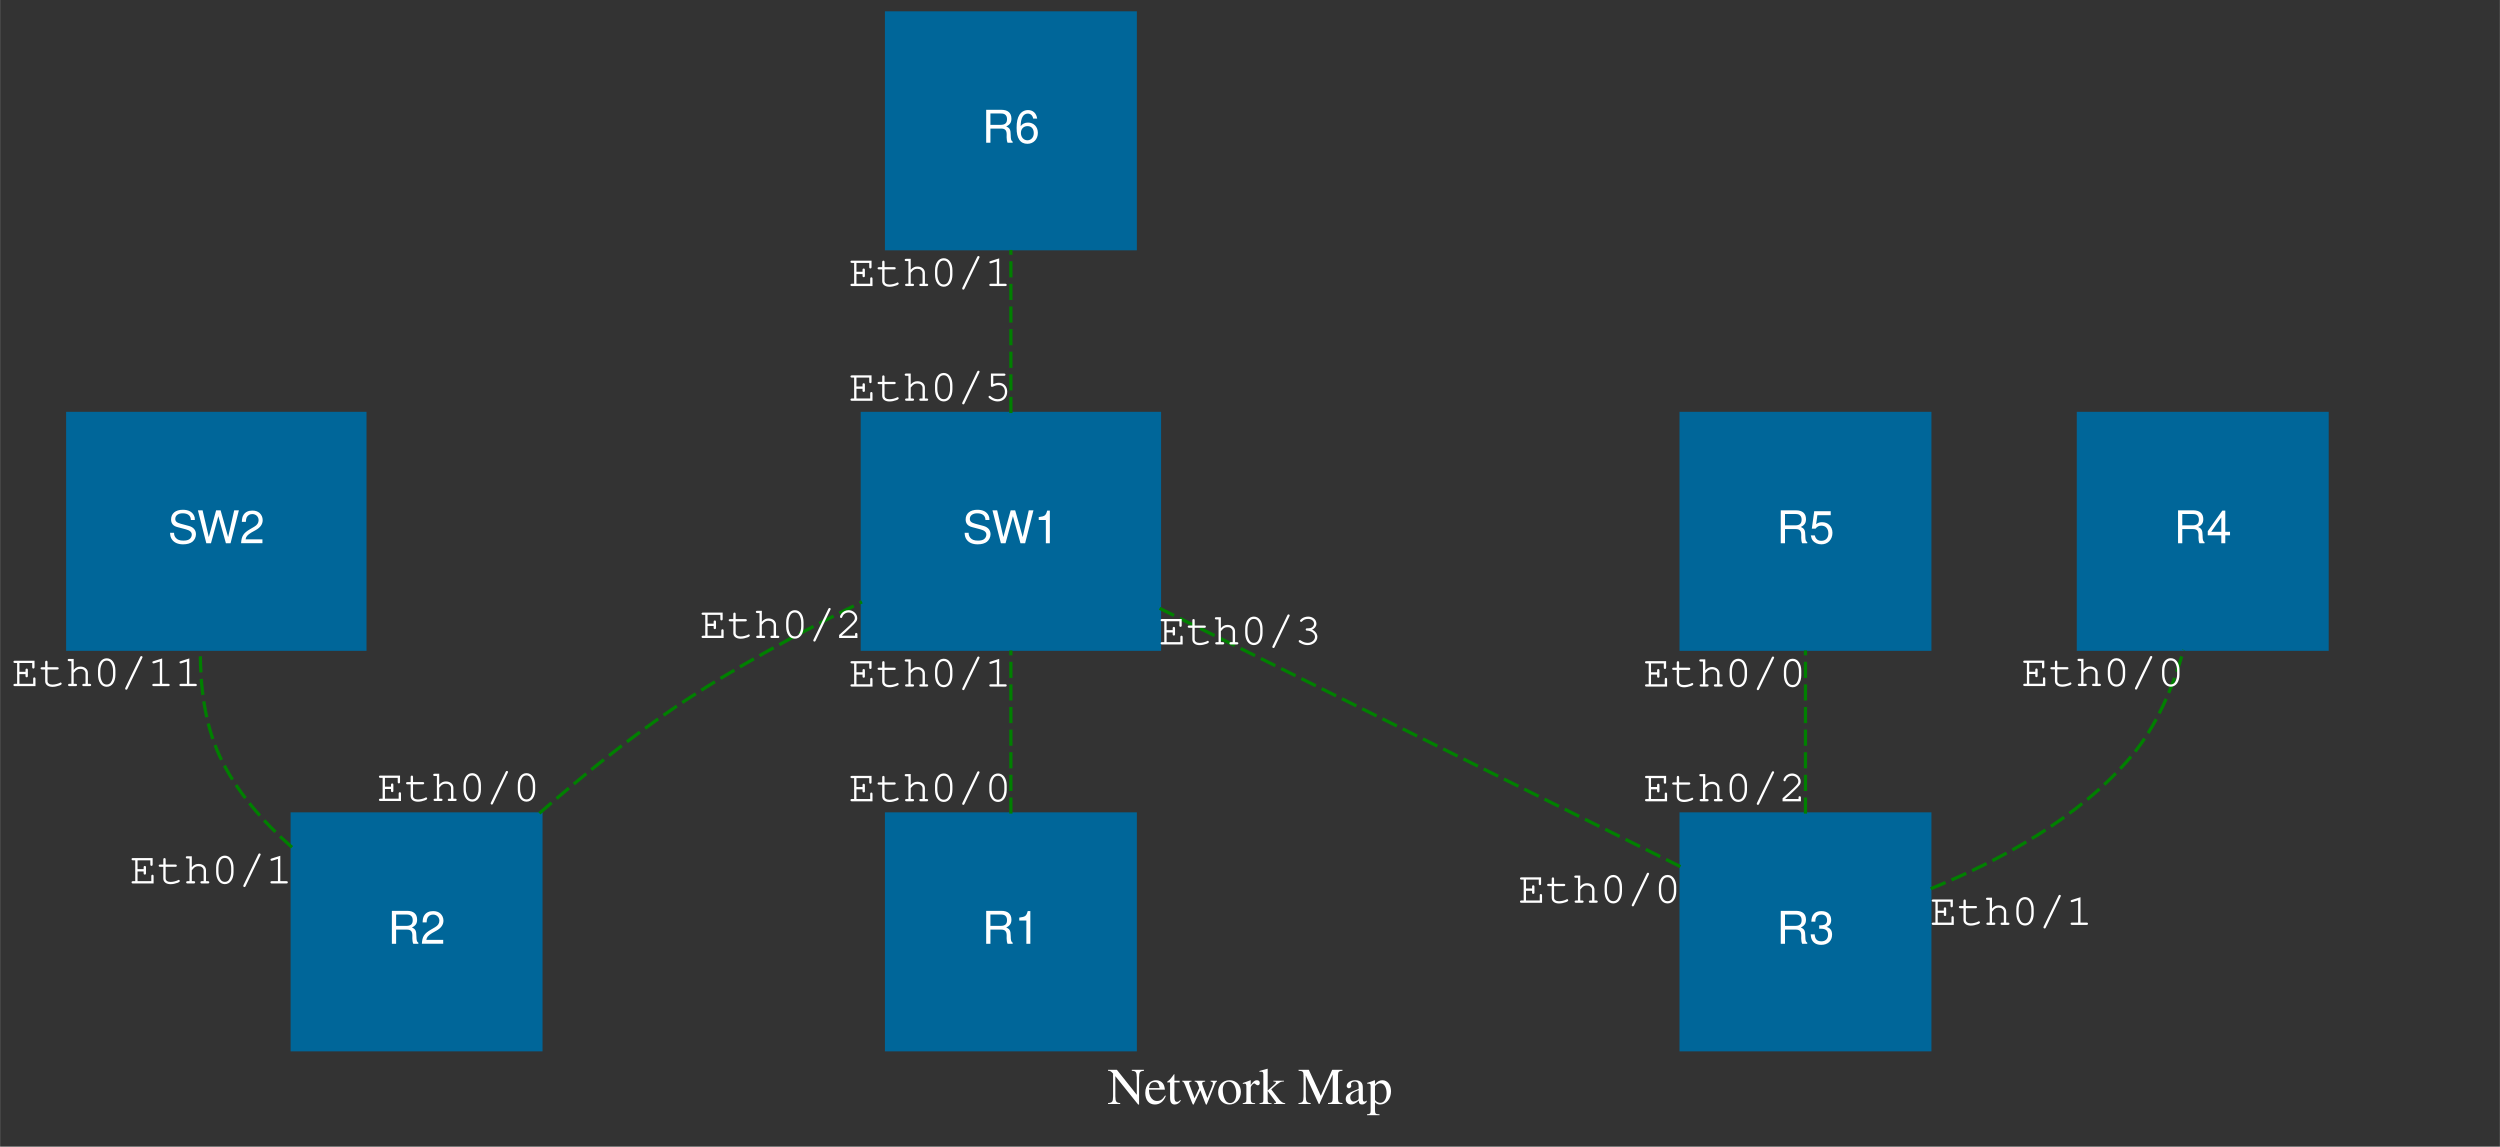
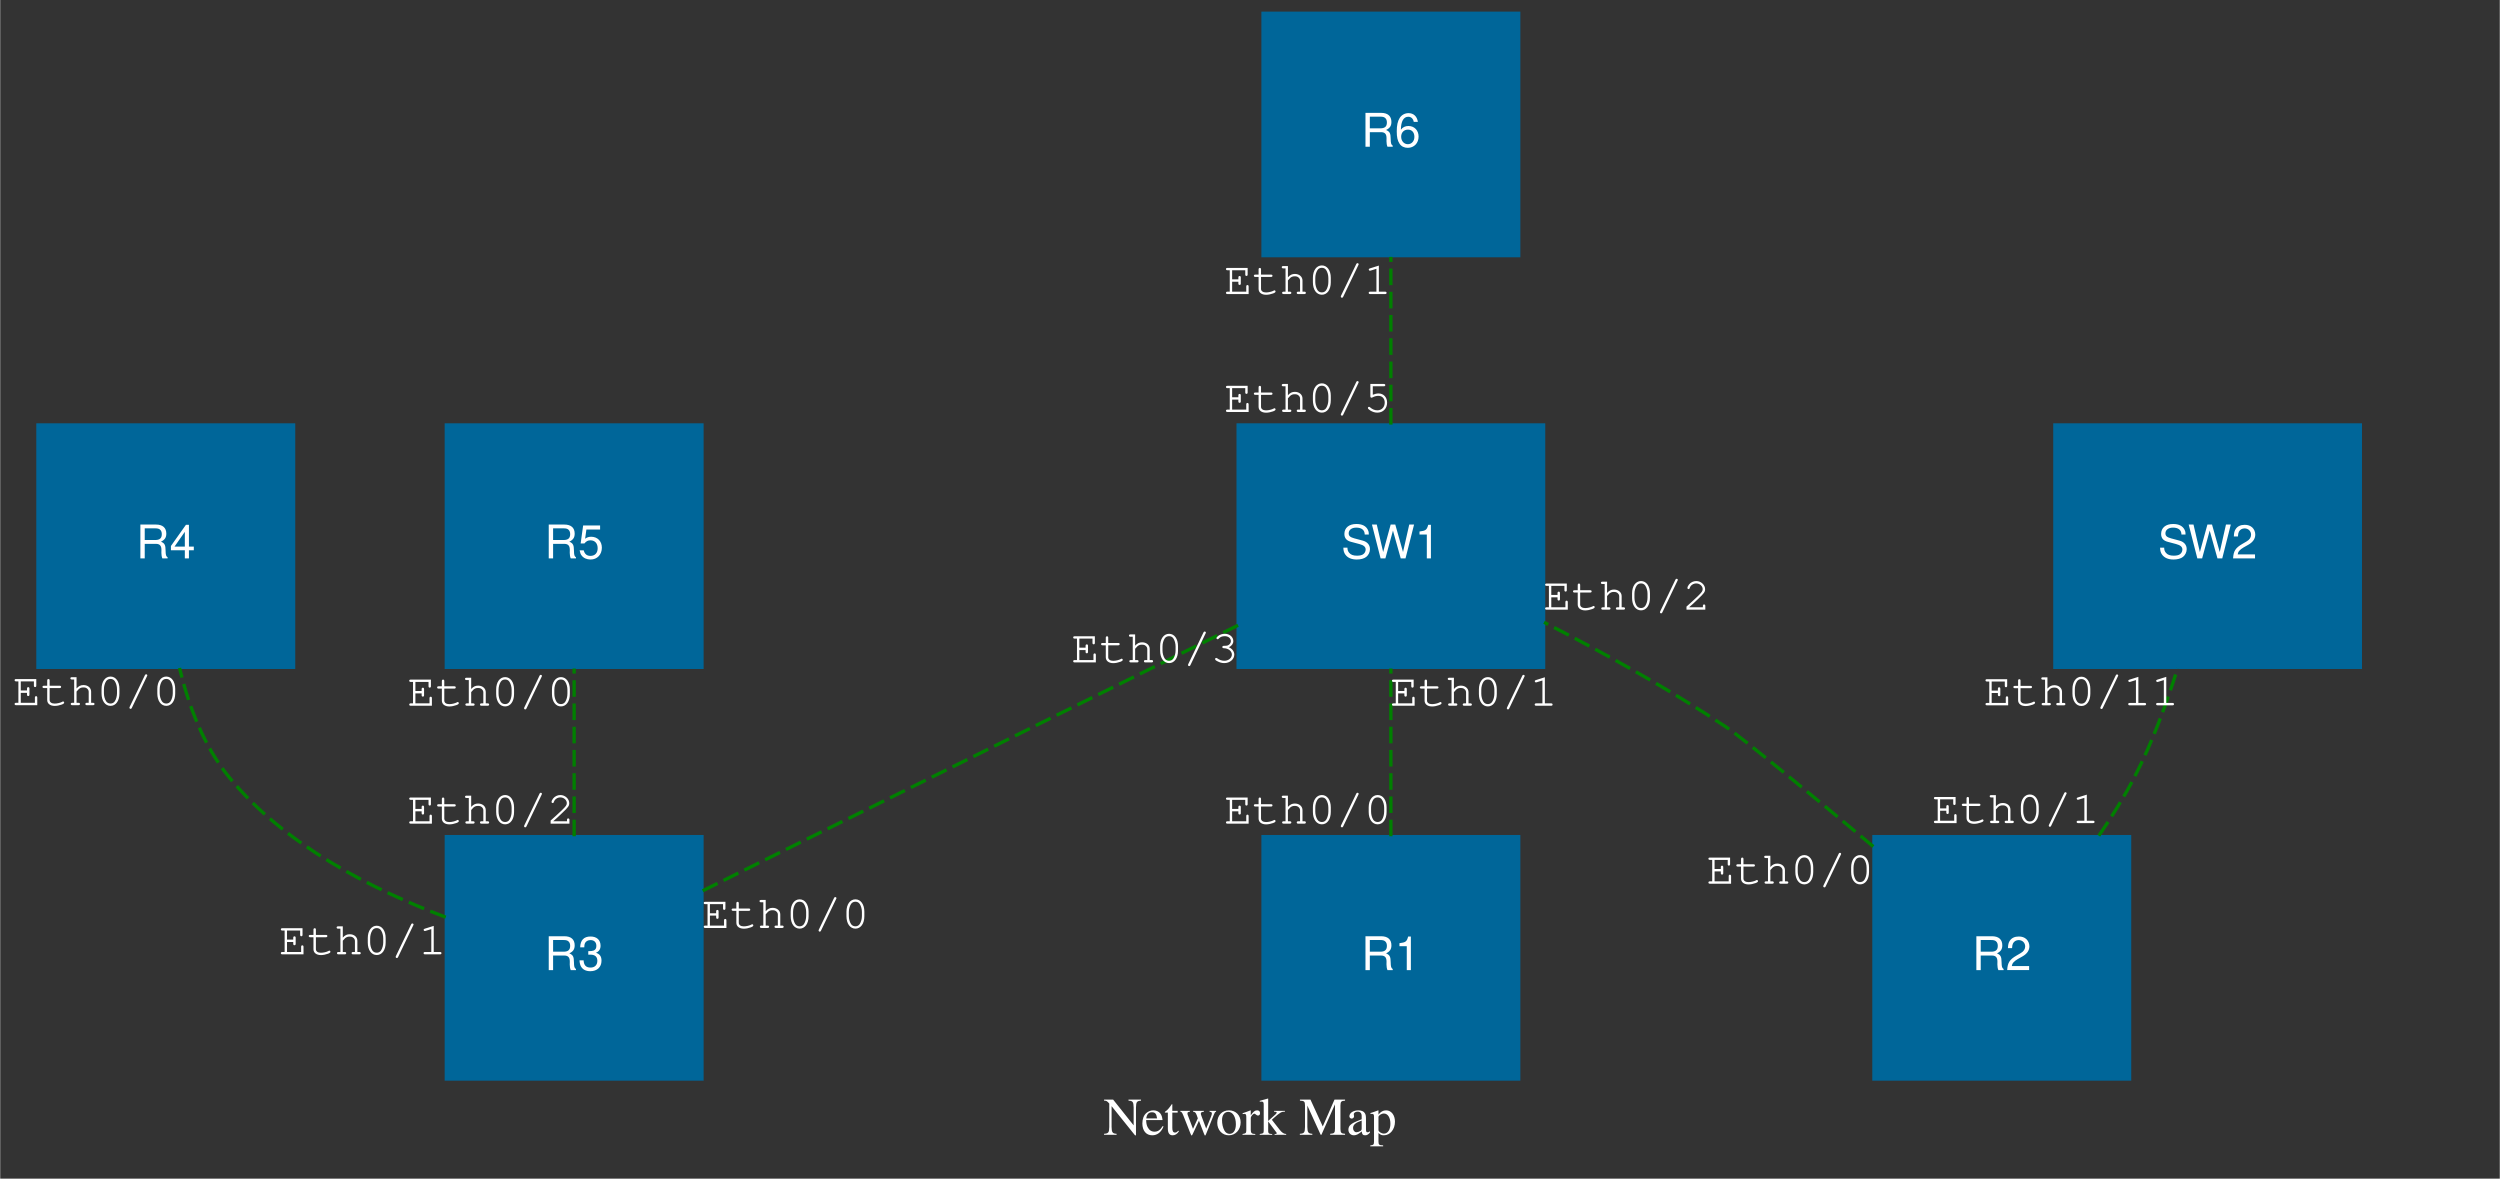
- <svg xmlns="http://www.w3.org/2000/svg" width="774pt" height="355pt" viewBox="0.00 0.00 773.94 355.00">
+ <svg xmlns="http://www.w3.org/2000/svg" width="753pt" height="355pt" viewBox="0.00 0.00 752.86 355.00">
  <g id="graph0" class="graph" transform="scale(1 1) rotate(0) translate(4 351)">
-     <polygon fill="#333333" stroke="none" points="-4,4 -4,-351 769.941,-351 769.941,4 -4,4" />
-     <text text-anchor="middle" x="382.971" y="-9.2" font-family="Times,serif" font-size="16.00" fill="white">Network Map</text>
+     <polygon fill="#333333" stroke="none" points="-4,4 -4,-351 748.861,-351 748.861,4 -4,4" />
+     <text text-anchor="middle" x="372.431" y="-9.2" font-family="Times,serif" font-size="16.00" fill="white">Network Map</text>
    <g id="node1" class="node">
-       <polygon fill="#006699" stroke="#006699" points="108.941,-223 16.941,-223 16.941,-150 108.941,-150 108.941,-223" />
-       <text text-anchor="middle" x="62.941" y="-182.8" font-family="Helvetica,sans-Serif" font-size="14.00" fill="white">SW2</text>
+       <polygon fill="#006699" stroke="#006699" points="207.361,-99 130.361,-99 130.361,-26 207.361,-26 207.361,-99" />
+       <text text-anchor="middle" x="168.861" y="-58.8" font-family="Helvetica,sans-Serif" font-size="14.00" fill="white">R3</text>
    </g>
    <g id="node2" class="node">
-       <polygon fill="#006699" stroke="#006699" points="593.441,-223 516.441,-223 516.441,-150 593.441,-150 593.441,-223" />
-       <text text-anchor="middle" x="554.941" y="-182.8" font-family="Helvetica,sans-Serif" font-size="14.00" fill="white">R5</text>
+       <polygon fill="#006699" stroke="#006699" points="460.861,-223 368.861,-223 368.861,-150 460.861,-150 460.861,-223" />
+       <text text-anchor="middle" x="414.861" y="-182.8" font-family="Helvetica,sans-Serif" font-size="14.00" fill="white">SW1</text>
+     </g>
+     <g id="edge4" class="edge">
+       <path fill="none" stroke="green" stroke-dasharray="5,2" d="M207.569,-82.697C251.273,-104.371 322.334,-139.613 368.841,-162.677" />
+       <text text-anchor="middle" x="356.861" y="-120.8" font-family="Courier,monospace" font-size="14.00" fill="white">            </text>
+       <text text-anchor="middle" x="343.841" y="-151.477" font-family="Courier,monospace" font-size="14.00" fill="white">Eth0/3</text>
+       <text text-anchor="middle" x="232.569" y="-71.497" font-family="Courier,monospace" font-size="14.00" fill="white">Eth0/0</text>
    </g>
    <g id="node3" class="node">
-       <polygon fill="#006699" stroke="#006699" points="347.441,-99 270.441,-99 270.441,-26 347.441,-26 347.441,-99" />
-       <text text-anchor="middle" x="308.941" y="-58.8" font-family="Helvetica,sans-Serif" font-size="14.00" fill="white">R1</text>
+       <polygon fill="#006699" stroke="#006699" points="84.361,-223 7.361,-223 7.361,-150 84.361,-150 84.361,-223" />
+       <text text-anchor="middle" x="45.861" y="-182.8" font-family="Helvetica,sans-Serif" font-size="14.00" fill="white">R4</text>
+     </g>
+     <g id="edge5" class="edge">
+       <path fill="none" stroke="green" stroke-dasharray="5,2" d="M130.188,-74.745C108.081,-83.051 81.523,-96.527 64.861,-117 57.305,-126.285 52.747,-138.368 50,-149.796" />
+       <text text-anchor="middle" x="114.861" y="-120.8" font-family="Courier,monospace" font-size="14.00" fill="white">            </text>
+       <text text-anchor="middle" x="25" y="-138.596" font-family="Courier,monospace" font-size="14.00" fill="white">Eth0/0</text>
+       <text text-anchor="middle" x="105.188" y="-63.545" font-family="Courier,monospace" font-size="14.00" fill="white">Eth0/1</text>
+     </g>
+     <g id="node4" class="node">
+       <polygon fill="#006699" stroke="#006699" points="207.361,-223 130.361,-223 130.361,-150 207.361,-150 207.361,-223" />
+       <text text-anchor="middle" x="168.861" y="-182.8" font-family="Helvetica,sans-Serif" font-size="14.00" fill="white">R5</text>
+     </g>
+     <g id="edge6" class="edge">
+       <path fill="none" stroke="green" stroke-dasharray="5,2" d="M168.861,-99.115C168.861,-115.01 168.861,-133.704 168.861,-149.629" />
+       <text text-anchor="middle" x="218.861" y="-120.8" font-family="Courier,monospace" font-size="14.00" fill="white">            </text>
+       <text text-anchor="middle" x="143.861" y="-138.429" font-family="Courier,monospace" font-size="14.00" fill="white">Eth0/0</text>
+       <text text-anchor="middle" x="143.861" y="-102.915" font-family="Courier,monospace" font-size="14.00" fill="white">Eth0/2</text>
+     </g>
+     <g id="node5" class="node">
+       <polygon fill="#006699" stroke="#006699" points="453.361,-347 376.361,-347 376.361,-274 453.361,-274 453.361,-347" />
+       <text text-anchor="middle" x="414.861" y="-306.8" font-family="Helvetica,sans-Serif" font-size="14.00" fill="white">R6</text>
+     </g>
+     <g id="edge7" class="edge">
+       <path fill="none" stroke="green" stroke-dasharray="5,2" d="M414.861,-223.115C414.861,-239.01 414.861,-257.704 414.861,-273.629" />
+       <text text-anchor="middle" x="464.861" y="-244.8" font-family="Courier,monospace" font-size="14.00" fill="white">            </text>
+       <text text-anchor="middle" x="389.861" y="-262.429" font-family="Courier,monospace" font-size="14.00" fill="white">Eth0/1</text>
+       <text text-anchor="middle" x="389.861" y="-226.915" font-family="Courier,monospace" font-size="14.00" fill="white">Eth0/5</text>
    </g>
    <g id="node6" class="node">
-       <polygon fill="#006699" stroke="#006699" points="354.941,-223 262.941,-223 262.941,-150 354.941,-150 354.941,-223" />
-       <text text-anchor="middle" x="308.941" y="-182.8" font-family="Helvetica,sans-Serif" font-size="14.00" fill="white">SW1</text>
+       <polygon fill="#006699" stroke="#006699" points="453.361,-99 376.361,-99 376.361,-26 453.361,-26 453.361,-99" />
+       <text text-anchor="middle" x="414.861" y="-58.8" font-family="Helvetica,sans-Serif" font-size="14.00" fill="white">R1</text>
    </g>
    <g id="edge1" class="edge">
-       <path fill="none" stroke="green" stroke-dasharray="5,2" d="M308.941,-99.115C308.941,-115.01 308.941,-133.704 308.941,-149.629" />
-       <text text-anchor="middle" x="358.941" y="-120.8" font-family="Courier,monospace" font-size="14.00" fill="white">            </text>
-       <text text-anchor="middle" x="283.941" y="-138.429" font-family="Courier,monospace" font-size="14.00" fill="white">Eth0/1</text>
-       <text text-anchor="middle" x="283.941" y="-102.915" font-family="Courier,monospace" font-size="14.00" fill="white">Eth0/0</text>
+       <path fill="none" stroke="green" stroke-dasharray="5,2" d="M414.861,-99.115C414.861,-115.01 414.861,-133.704 414.861,-149.629" />
+       <text text-anchor="middle" x="464.861" y="-120.8" font-family="Courier,monospace" font-size="14.00" fill="white">            </text>
+       <text text-anchor="middle" x="439.861" y="-138.429" font-family="Courier,monospace" font-size="14.00" fill="white">Eth0/1</text>
+       <text text-anchor="middle" x="389.861" y="-102.915" font-family="Courier,monospace" font-size="14.00" fill="white">Eth0/0</text>
    </g>
-     <g id="node4" class="node">
-       <polygon fill="#006699" stroke="#006699" points="347.441,-347 270.441,-347 270.441,-274 347.441,-274 347.441,-347" />
-       <text text-anchor="middle" x="308.941" y="-306.8" font-family="Helvetica,sans-Serif" font-size="14.00" fill="white">R6</text>
-     </g>
-     <g id="node5" class="node">
-       <polygon fill="#006699" stroke="#006699" points="593.441,-99 516.441,-99 516.441,-26 593.441,-26 593.441,-99" />
-       <text text-anchor="middle" x="554.941" y="-58.8" font-family="Helvetica,sans-Serif" font-size="14.00" fill="white">R3</text>
-     </g>
-     <g id="edge6" class="edge">
-       <path fill="none" stroke="green" stroke-dasharray="5,2" d="M554.941,-99.115C554.941,-115.01 554.941,-133.704 554.941,-149.629" />
-       <text text-anchor="middle" x="604.941" y="-120.8" font-family="Courier,monospace" font-size="14.00" fill="white">            </text>
-       <text text-anchor="middle" x="529.941" y="-138.429" font-family="Courier,monospace" font-size="14.00" fill="white">Eth0/0</text>
-       <text text-anchor="middle" x="529.941" y="-102.915" font-family="Courier,monospace" font-size="14.00" fill="white">Eth0/2</text>
-     </g>
-     <g id="edge4" class="edge">
-       <path fill="none" stroke="green" stroke-dasharray="5,2" d="M516.233,-82.697C472.529,-104.371 401.468,-139.613 354.961,-162.677" />
-       <text text-anchor="middle" x="496.941" y="-120.8" font-family="Courier,monospace" font-size="14.00" fill="white">            </text>
-       <text text-anchor="middle" x="379.961" y="-151.477" font-family="Courier,monospace" font-size="14.00" fill="white">Eth0/3</text>
-       <text text-anchor="middle" x="491.233" y="-71.497" font-family="Courier,monospace" font-size="14.00" fill="white">Eth0/0</text>
+     <g id="node7" class="node">
+       <polygon fill="#006699" stroke="#006699" points="706.861,-223 614.861,-223 614.861,-150 706.861,-150 706.861,-223" />
+       <text text-anchor="middle" x="660.861" y="-182.8" font-family="Helvetica,sans-Serif" font-size="14.00" fill="white">SW2</text>
    </g>
    <g id="node8" class="node">
-       <polygon fill="#006699" stroke="#006699" points="716.441,-223 639.441,-223 639.441,-150 716.441,-150 716.441,-223" />
-       <text text-anchor="middle" x="677.941" y="-182.8" font-family="Helvetica,sans-Serif" font-size="14.00" fill="white">R4</text>
+       <polygon fill="#006699" stroke="#006699" points="637.361,-99 560.361,-99 560.361,-26 637.361,-26 637.361,-99" />
+       <text text-anchor="middle" x="598.861" y="-58.8" font-family="Helvetica,sans-Serif" font-size="14.00" fill="white">R2</text>
    </g>
-     <g id="edge5" class="edge">
-       <path fill="none" stroke="green" stroke-dasharray="5,2" d="M593.707,-75.847C614.777,-84.363 639.76,-97.681 655.941,-117 663.721,-126.288 668.763,-138.373 672.026,-149.8" />
-       <text text-anchor="middle" x="715.941" y="-120.8" font-family="Courier,monospace" font-size="14.00" fill="white">            </text>
-       <text text-anchor="middle" x="647.026" y="-138.6" font-family="Courier,monospace" font-size="14.00" fill="white">Eth0/0</text>
-       <text text-anchor="middle" x="618.707" y="-64.647" font-family="Courier,monospace" font-size="14.00" fill="white">Eth0/1</text>
-     </g>
-     <g id="edge7" class="edge">
-       <path fill="none" stroke="green" stroke-dasharray="5,2" d="M308.941,-223.115C308.941,-239.01 308.941,-257.704 308.941,-273.629" />
-       <text text-anchor="middle" x="358.941" y="-244.8" font-family="Courier,monospace" font-size="14.00" fill="white">            </text>
-       <text text-anchor="middle" x="283.941" y="-262.429" font-family="Courier,monospace" font-size="14.00" fill="white">Eth0/1</text>
-       <text text-anchor="middle" x="283.941" y="-226.915" font-family="Courier,monospace" font-size="14.00" fill="white">Eth0/5</text>
-     </g>
-     <g id="node7" class="node">
-       <polygon fill="#006699" stroke="#006699" points="163.441,-99 86.441,-99 86.441,-26 163.441,-26 163.441,-99" />
-       <text text-anchor="middle" x="124.941" y="-58.8" font-family="Helvetica,sans-Serif" font-size="14.00" fill="white">R2</text>
+     <g id="edge2" class="edge">
+       <path fill="none" stroke="green" stroke-dasharray="5,2" d="M560.175,-96.025C540.939,-112.088 520.756,-128.733 515.861,-132 498.614,-143.512 478.618,-154.54 460.991,-163.561" />
+       <text text-anchor="middle" x="583.861" y="-120.8" font-family="Courier,monospace" font-size="14.00" fill="white">            </text>
+       <text text-anchor="middle" x="485.991" y="-167.361" font-family="Courier,monospace" font-size="14.00" fill="white">Eth0/2</text>
+       <text text-anchor="middle" x="535.175" y="-84.825" font-family="Courier,monospace" font-size="14.00" fill="white">Eth0/0</text>
    </g>
    <g id="edge3" class="edge">
-       <path fill="none" stroke="green" stroke-dasharray="5,2" d="M86.371,-88.673C77.374,-96.581 68.962,-106.13 63.941,-117 59.303,-127.042 57.903,-138.828 58,-149.765" />
-       <text text-anchor="middle" x="113.941" y="-120.8" font-family="Courier,monospace" font-size="14.00" fill="white">            </text>
-       <text text-anchor="middle" x="29" y="-138.565" font-family="Courier,monospace" font-size="14.00" fill="white">Eth0/11</text>
-       <text text-anchor="middle" x="61.371" y="-77.473" font-family="Courier,monospace" font-size="14.00" fill="white">Eth0/1</text>
-     </g>
-     <g id="edge2" class="edge">
-       <path fill="none" stroke="green" stroke-dasharray="5,2" d="M162.959,-99.207C175.789,-110.382 190.523,-122.312 204.941,-132 223.059,-144.173 244.299,-155.557 262.845,-164.667" />
-       <text text-anchor="middle" x="254.941" y="-120.8" font-family="Courier,monospace" font-size="14.00" fill="white">            </text>
-       <text text-anchor="middle" x="237.845" y="-153.467" font-family="Courier,monospace" font-size="14.00" fill="white">Eth0/2</text>
-       <text text-anchor="middle" x="137.959" y="-103.007" font-family="Courier,monospace" font-size="14.00" fill="white">Eth0/0</text>
+       <path fill="none" stroke="green" stroke-dasharray="5,2" d="M628.096,-99.278C632.037,-105.007 635.777,-111.023 638.861,-117 644.131,-127.212 648.454,-138.931 651.831,-149.755" />
+       <text text-anchor="middle" x="694.861" y="-120.8" font-family="Courier,monospace" font-size="14.00" fill="white">            </text>
+       <text text-anchor="middle" x="622.831" y="-138.555" font-family="Courier,monospace" font-size="14.00" fill="white">Eth0/11</text>
+       <text text-anchor="middle" x="603.096" y="-103.079" font-family="Courier,monospace" font-size="14.00" fill="white">Eth0/1</text>
    </g>
  </g>
</svg>
